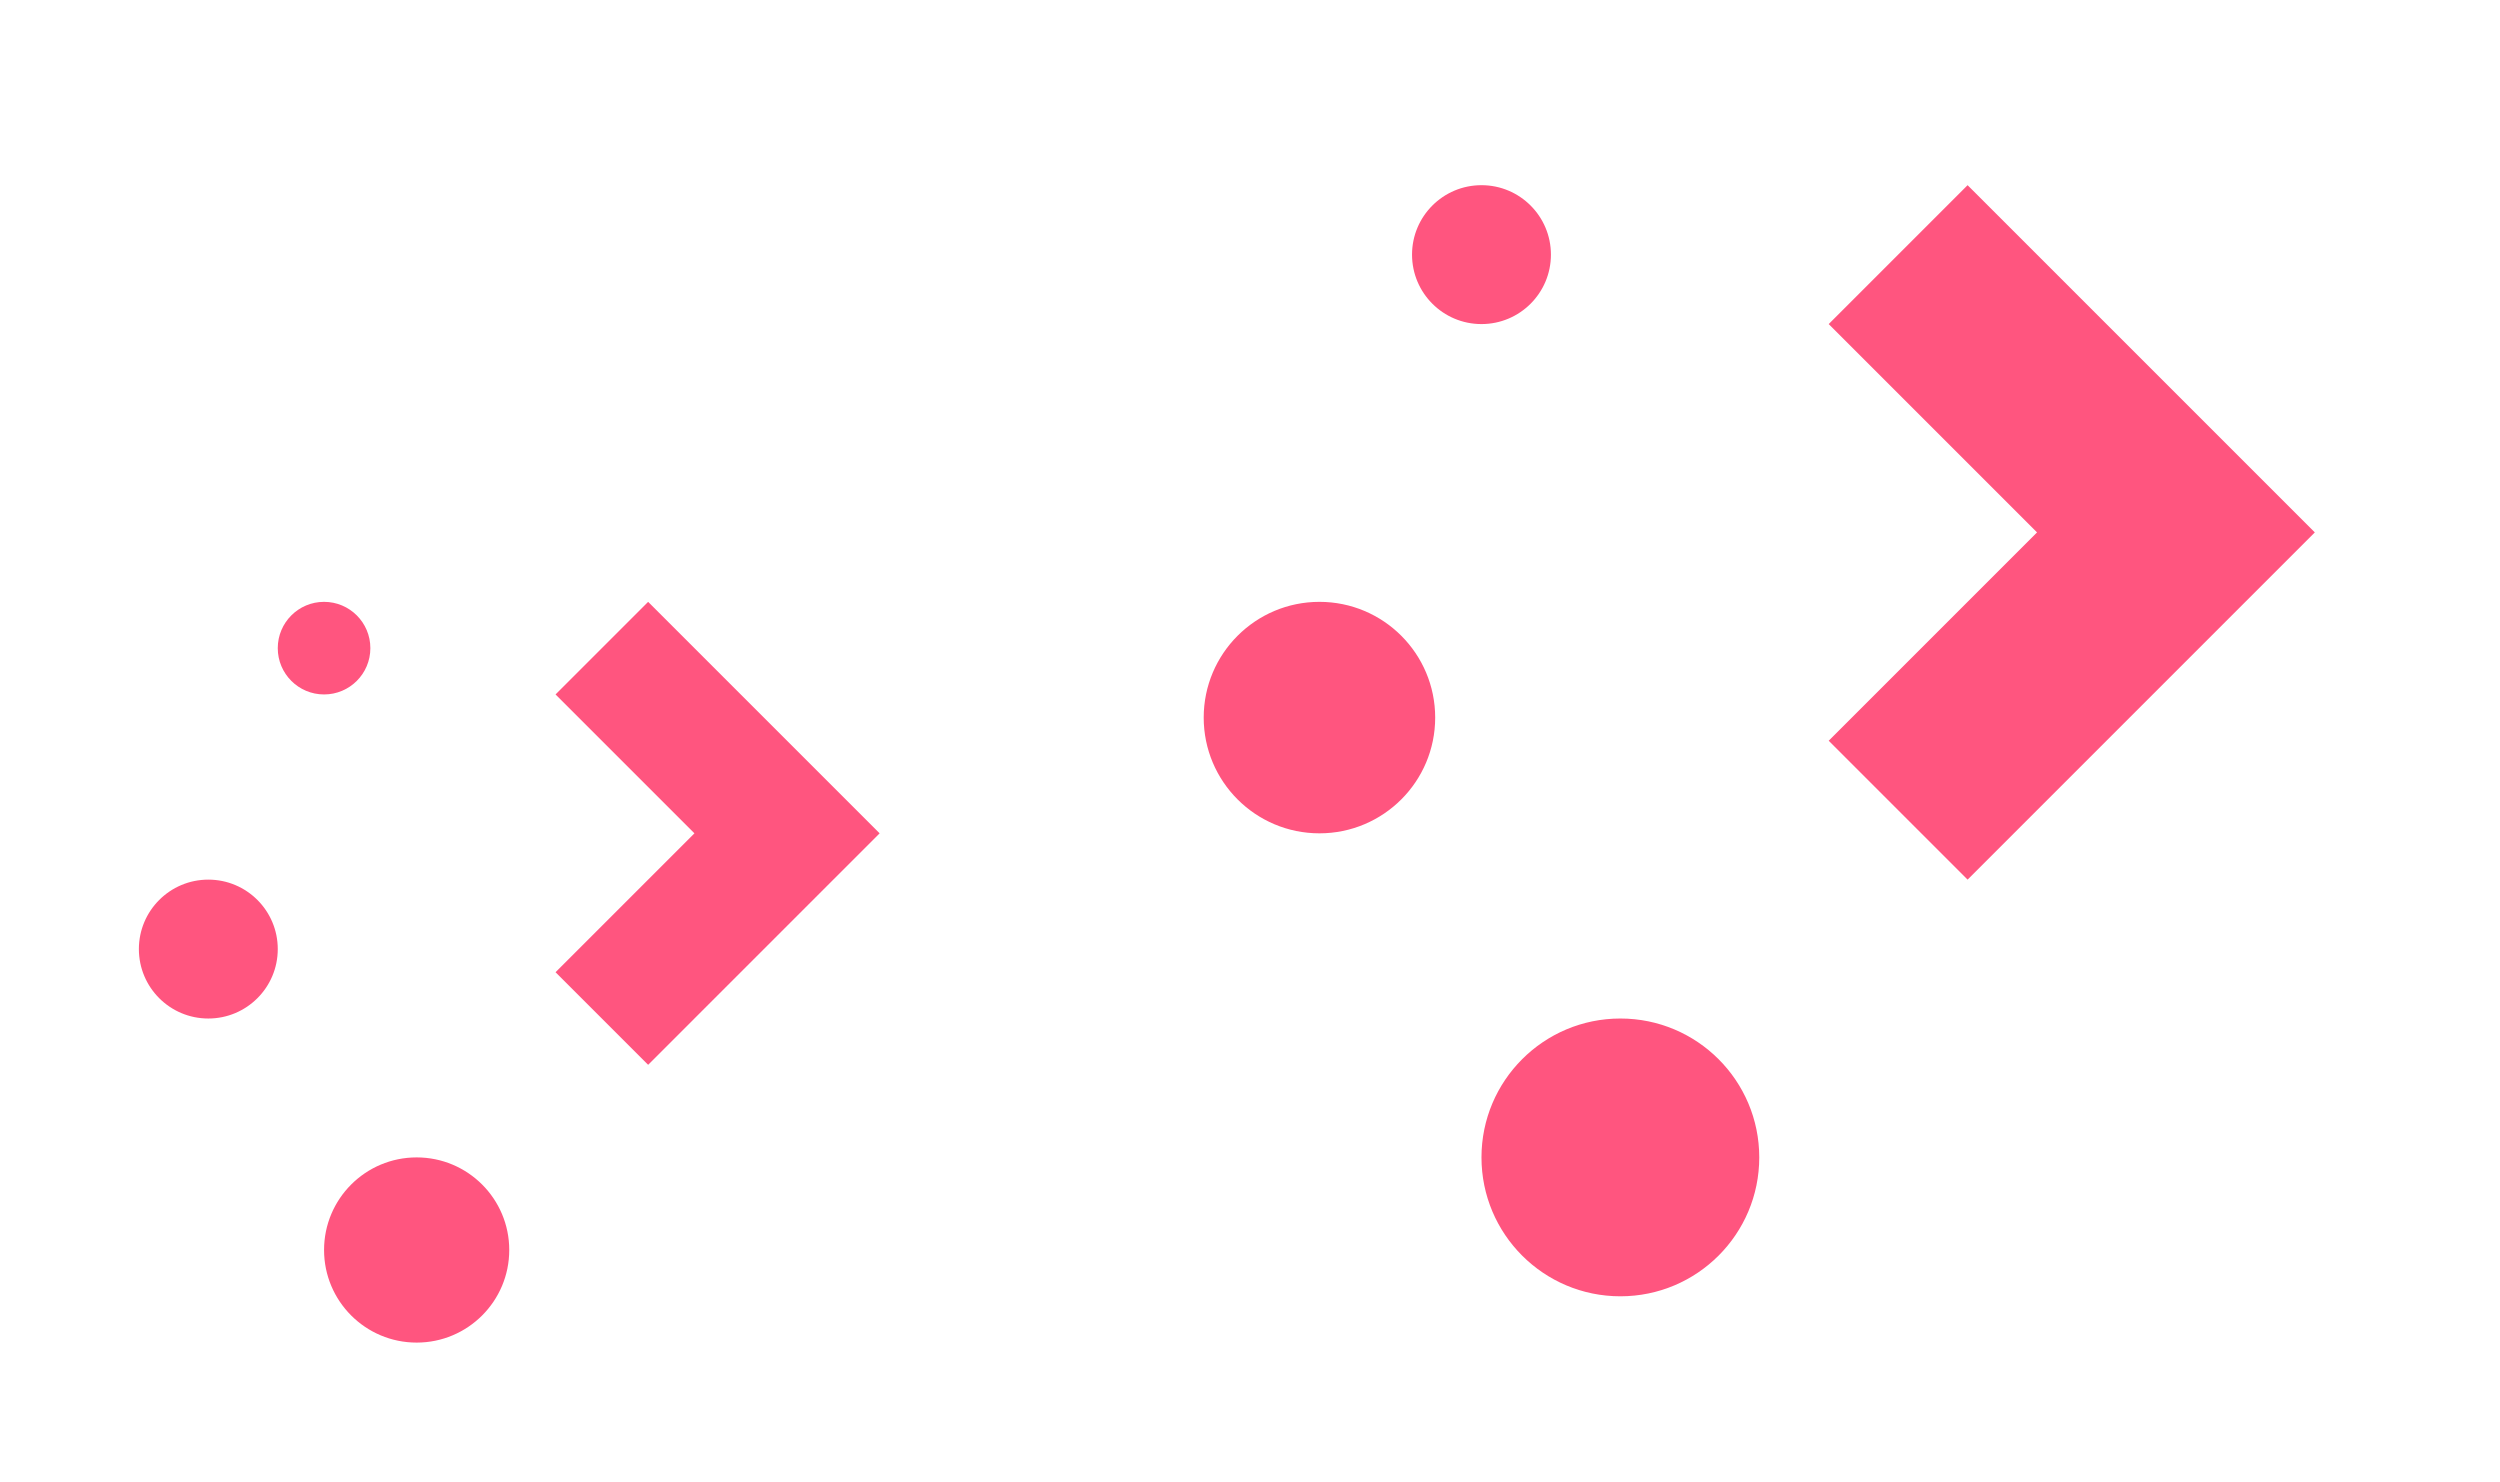
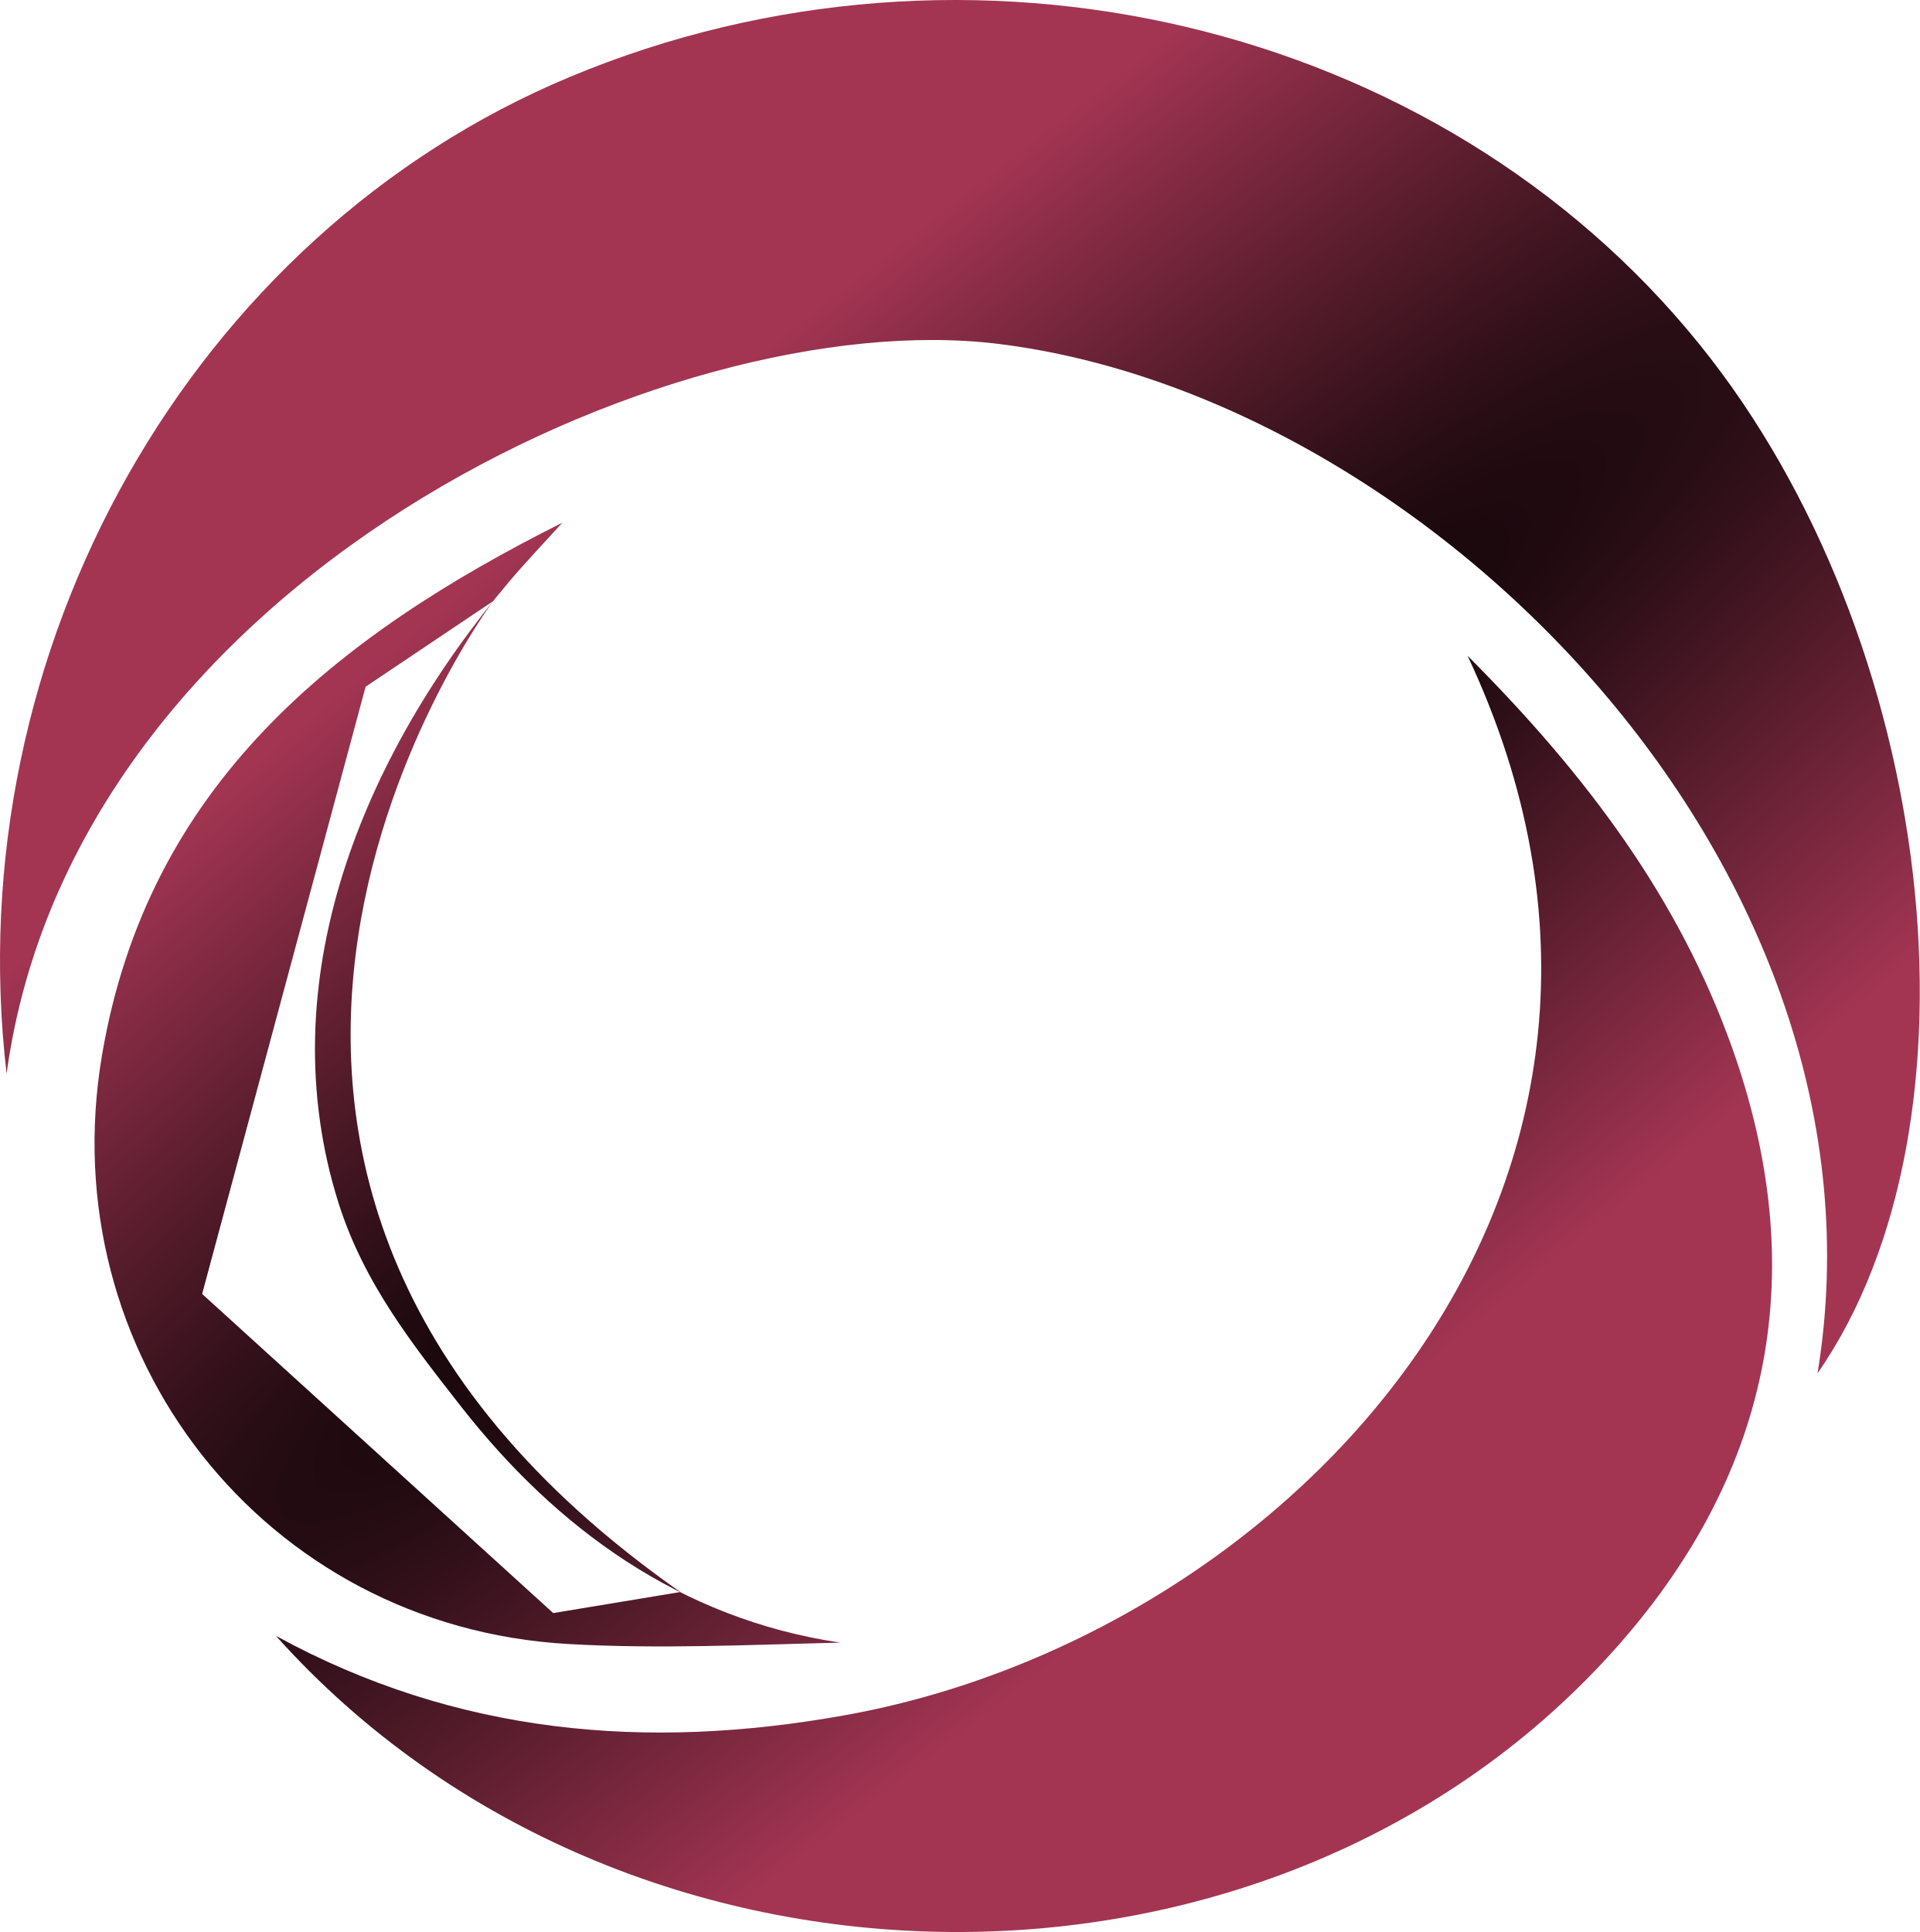
- <svg xmlns="http://www.w3.org/2000/svg" viewBox="0 0 54 32" id="svg2" version="1.1">
-   <defs id="defs3051">
-     <style type="text/css" id="current-color-scheme">
-       .ColorScheme-Text {
-         color:#31363b;
-       }
-       </style>
+ <svg xmlns="http://www.w3.org/2000/svg" xmlns:xlink="http://www.w3.org/1999/xlink" version="1.0" width="99.353pt" height="100.004pt" viewBox="0 0 99.353 100.004" docname="start.svg" preserveAspectRatio="xMidYMid meet" id="svg7">
+   <defs id="defs9">
+     <linearGradient id="linearGradient866">
+       <stop style="stop-color:#000000;stop-opacity:1" offset="0" id="stop862" />
+       <stop style="stop-color:#a33553;stop-opacity:1" offset="1" id="stop864" />
+     </linearGradient>
+     <radialGradient xlink:href="#linearGradient866" id="radialGradient870" cx="496.766" cy="500.022" fx="496.766" fy="500.022" r="496.766" gradientTransform="matrix(3.253202,2.62507,-0.3970648,0.4920751,-920.7735,-1050.073)" gradientUnits="userSpaceOnUse" />
  </defs>
-   <g id="16-16-start-here-kde" transform="translate(0,13)">
-     <path style="opacity:1;fill:none" d="M -16,3 -16,19 0,19 0,3 -16,3 Z" id="path17" />
-     <g id="g4177-3" transform="matrix(0.752917,0,0,0.75,-333.7746,-391.593)">
-       <path id="path11" style="fill:#ff557f;fill-opacity:1" transform="matrix(1.328168,0,0,1.333333,443.3086,504.7907)" d="M -11 18 A 1 1 0 0 0 -12 19 A 1 1 0 0 0 -11 20 A 1 1 0 0 0 -10 19 A 1 1 0 0 0 -11 18 z M -6 18 L -7.5 19.5 L -5 22 L -7.5 24.5 L -6 26 L -2 22 L -6 18 z M -13 22.5 A 1 1 0 0 0 -14 23.5 A 1 1 0 0 0 -13 24.5 A 1 1 0 0 0 -12 23.5 A 1 1 0 0 0 -13 22.5 z M -9.5 27 A 1.5 1.5 0 0 0 -11 28.5 A 1.5 1.5 0 0 0 -9.5 30 A 1.5 1.5 0 0 0 -8 28.5 A 1.5 1.5 0 0 0 -9.5 27 z " class="ColorScheme-Text" />
-     </g>
-   </g>
-   <g transform="translate(1,-1)" id="22-22-start-here-kde">
-     <rect style="fill:none;fill-opacity:1;stroke:none" id="rect4150" width="22" height="22" x="-1" y="11" />
-     <g id="g4177" transform="matrix(1.003889,0,0,1,-424.3662,-514.7907)">
-       <path id="path16" style="fill:#ff557f;fill-opacity:1" transform="matrix(0.9961257,0,0,1,421.7259,515.7907)" d="m 7,13 a 1,1 0 0 0 -1,1 1,1 0 0 0 1,1 1,1 0 0 0 1,-1 1,1 0 0 0 -1,-1 z m 7,0 -2,2 3,3 -3,3 2,2 5,-5 -5,-5 z M 4.5,19 A 1.5,1.5 0 0 0 3,20.5 1.5,1.5 0 0 0 4.5,22 1.5,1.5 0 0 0 6,20.5 1.5,1.5 0 0 0 4.5,19 Z M 9,25 a 2,2 0 0 0 -2,2 2,2 0 0 0 2,2 2,2 0 0 0 2,-2 2,2 0 0 0 -2,-2 z" class="ColorScheme-Text" />
-     </g>
-   </g>
-   <g transform="translate(-46,-1)" id="start-here-kde">
-     <rect style="fill:none;fill-rule:evenodd;stroke:none;stroke-width:1px;stroke-linecap:butt;stroke-linejoin:miter;stroke-opacity:1" id="rect3343" width="32" height="32" x="68" y="1" />
-     <path id="path20" style="fill:#ff557f;fill-opacity:1" transform="translate(46,1)" d="M 32 4 A 1.5 1.5 0 0 0 30.5 5.5 A 1.5 1.5 0 0 0 32 7 A 1.5 1.5 0 0 0 33.5 5.5 A 1.5 1.5 0 0 0 32 4 z M 42.5 4 L 39.5 7 L 44 11.5 L 39.5 16 L 42.5 19 L 50 11.5 L 42.5 4 z M 28.5 13 A 2.5 2.5 0 0 0 26 15.5 A 2.5 2.5 0 0 0 28.5 18 A 2.5 2.5 0 0 0 31 15.5 A 2.5 2.5 0 0 0 28.5 13 z M 35 22 A 3 3 0 0 0 32 25 A 3 3 0 0 0 35 28 A 3 3 0 0 0 38 25 A 3 3 0 0 0 35 22 z " class="ColorScheme-Text" />
+   <g transform="matrix(0.1,0,0,-0.1,0,100.0044)" id="start-here-kde" style="fill:#ffc107;stroke:none">
+     <path d="m 3.409,444.284 c 34.8,254.9 343.1,398.5 512.9,377.8 223.8,-27.4 467.1,-272.2 424.3,-532.9 90.4,130.1 61.7,380.5 -61,532.5 -135,167.3 -378.2,224.9 -584.8,138.5 -195.3,-81.6 -317.1,-295.9 -291.4,-515.9 z m 139.4,-291 c 181.7,-202.9 519,-204.2 694.7,-4.9 80.4,91.2 99.6,195.2 58.8,309.6 -27.4,76.7 -74.6,140.3 -136.8,202.6 128.8,-274 -91.7,-507.1 -322.4,-548.4 -102.3,-18.4 -200.7,-10.1 -294.3,41.1 z m 148.2,576.2 c -117.3,-58.8 -214.5,-135.7 -238.2,-275.5 -26.3,-154.7 83.9,-295.9 241.1,-304.9 46.9,-2.7 94,-0.4 141,0.7 -83.1,12.3 -147.1,59.5 -195.9,121.7 -25.4,32.5 -50.6,64.2 -63.8,105.8 -36.2,114.8 12.5,231.9 88.3,321.7 8.8,10.4 18.3,20.3 27.5,30.5 z m -35.8,-40.6 c 0,0 -218.6,-292.1 96.9,-512.9 l -65.8,-10.9 -181.7,165.2 84.6,314.3 z" id="path4" style="fill:url(#radialGradient870);fill-opacity:1" />
  </g>
</svg>
